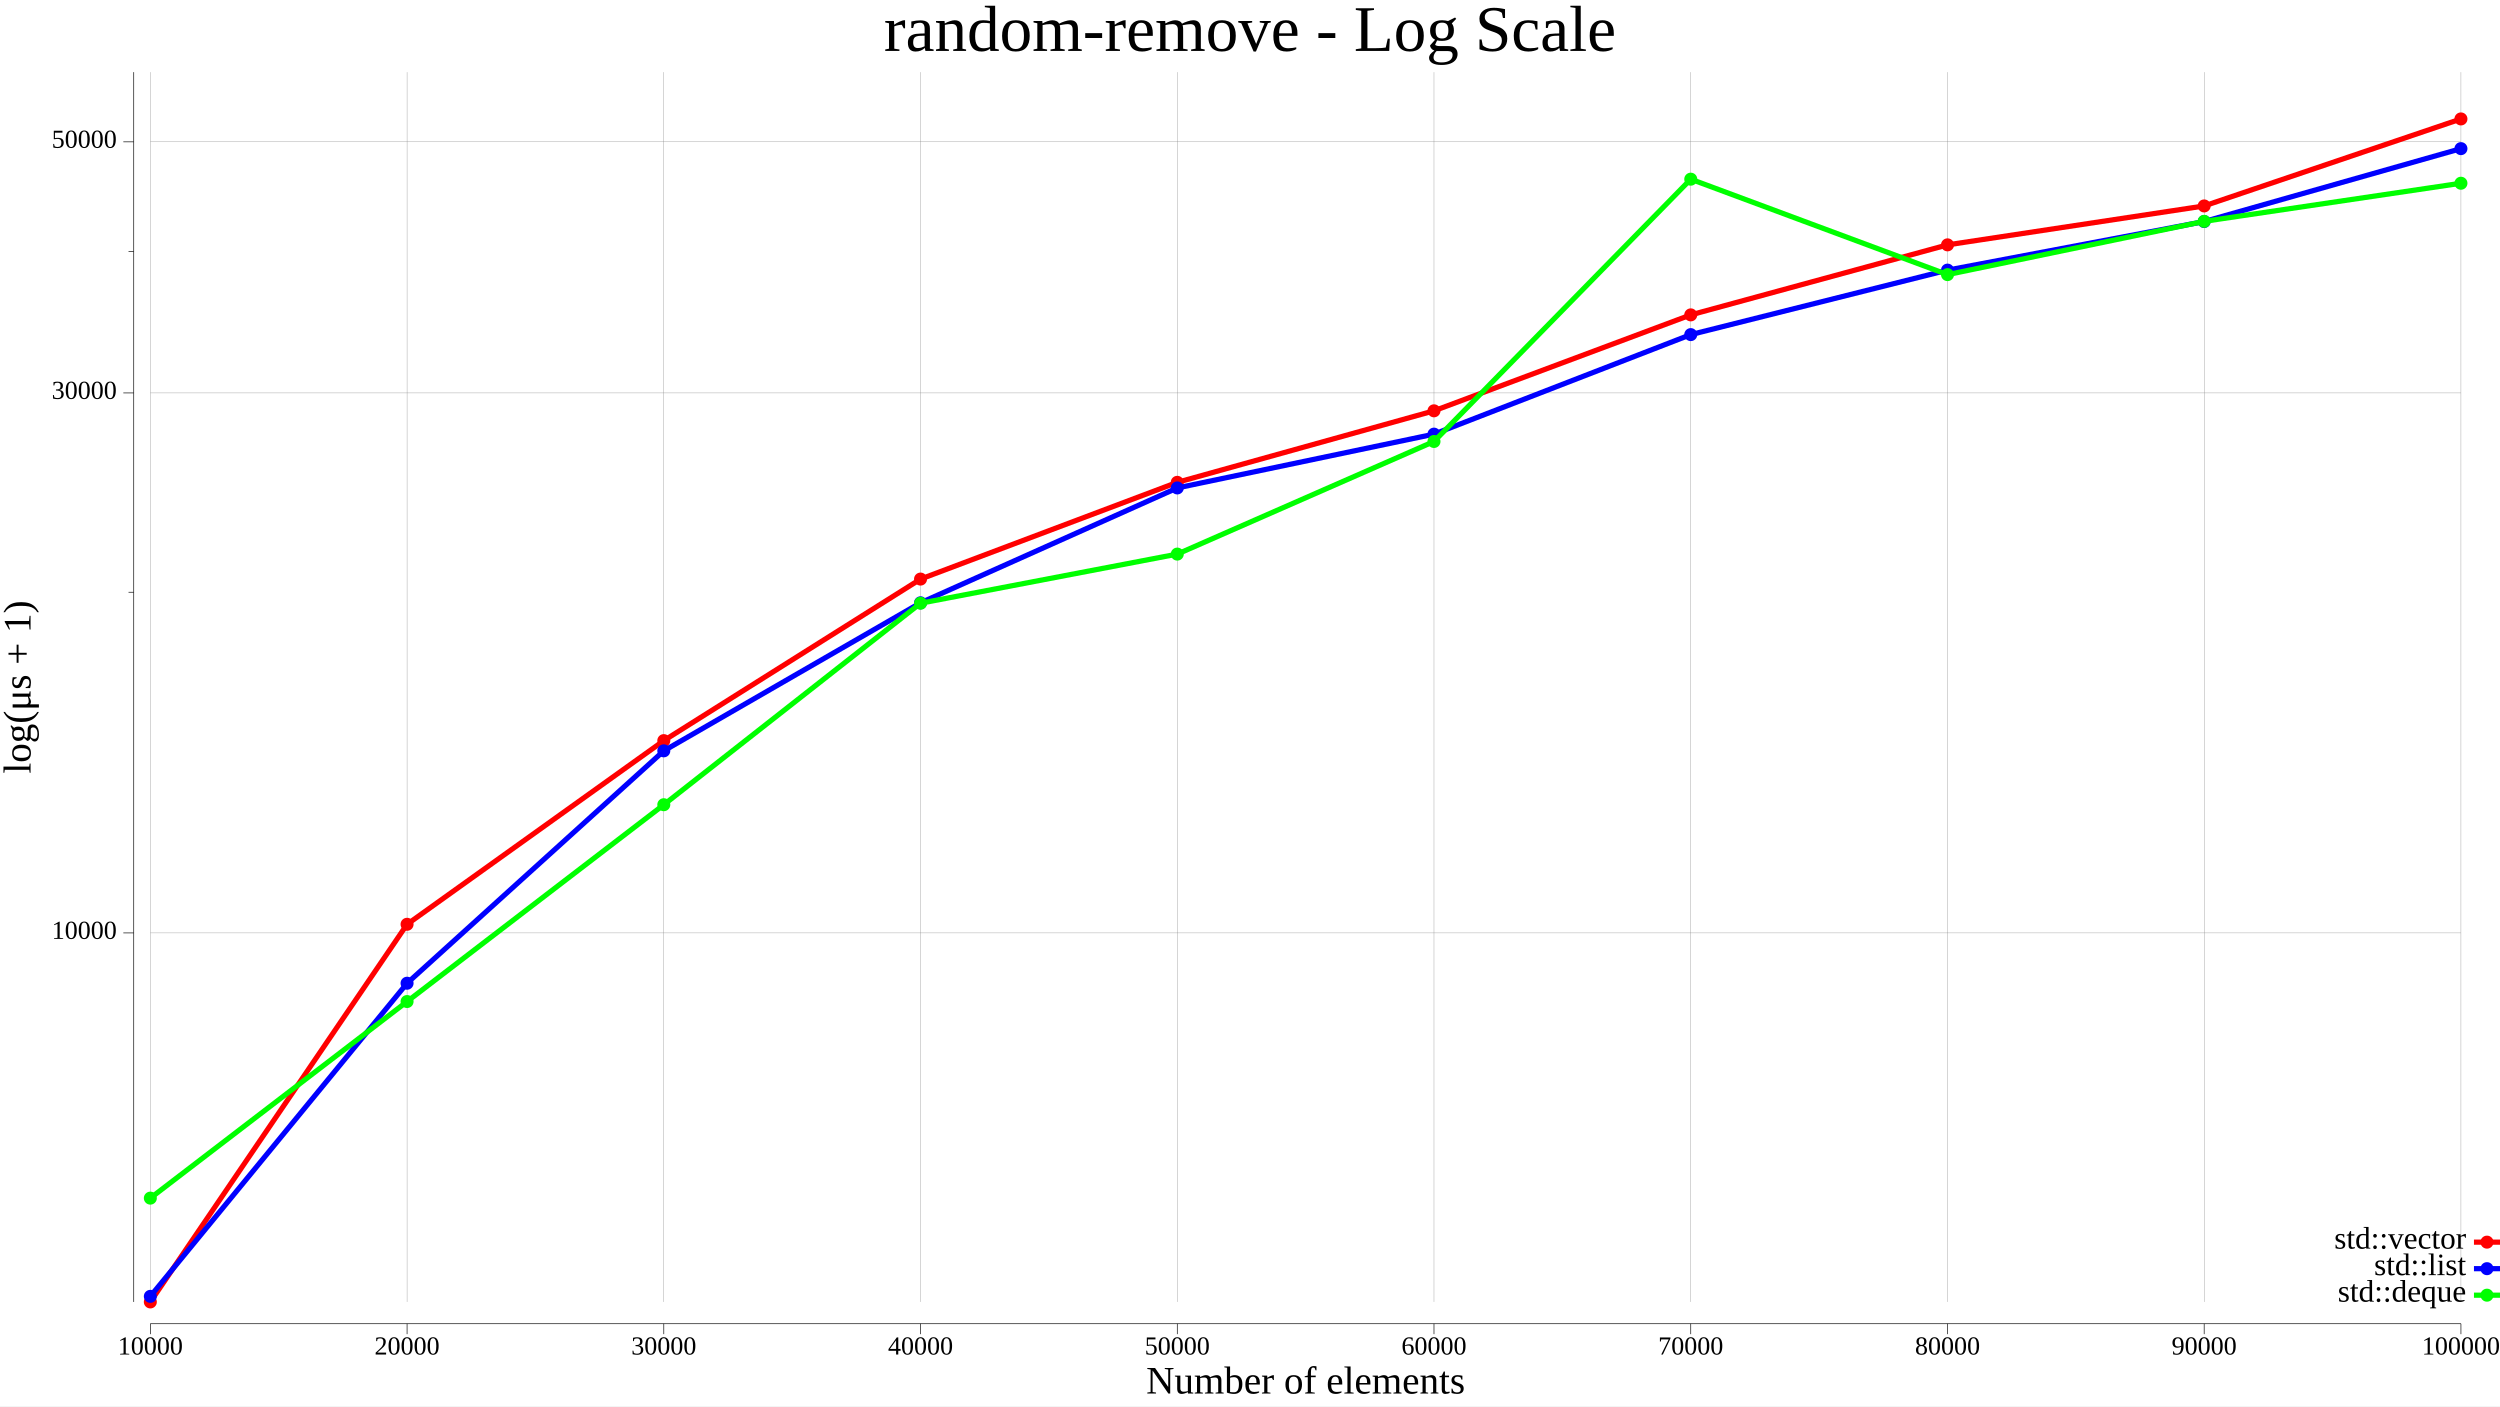
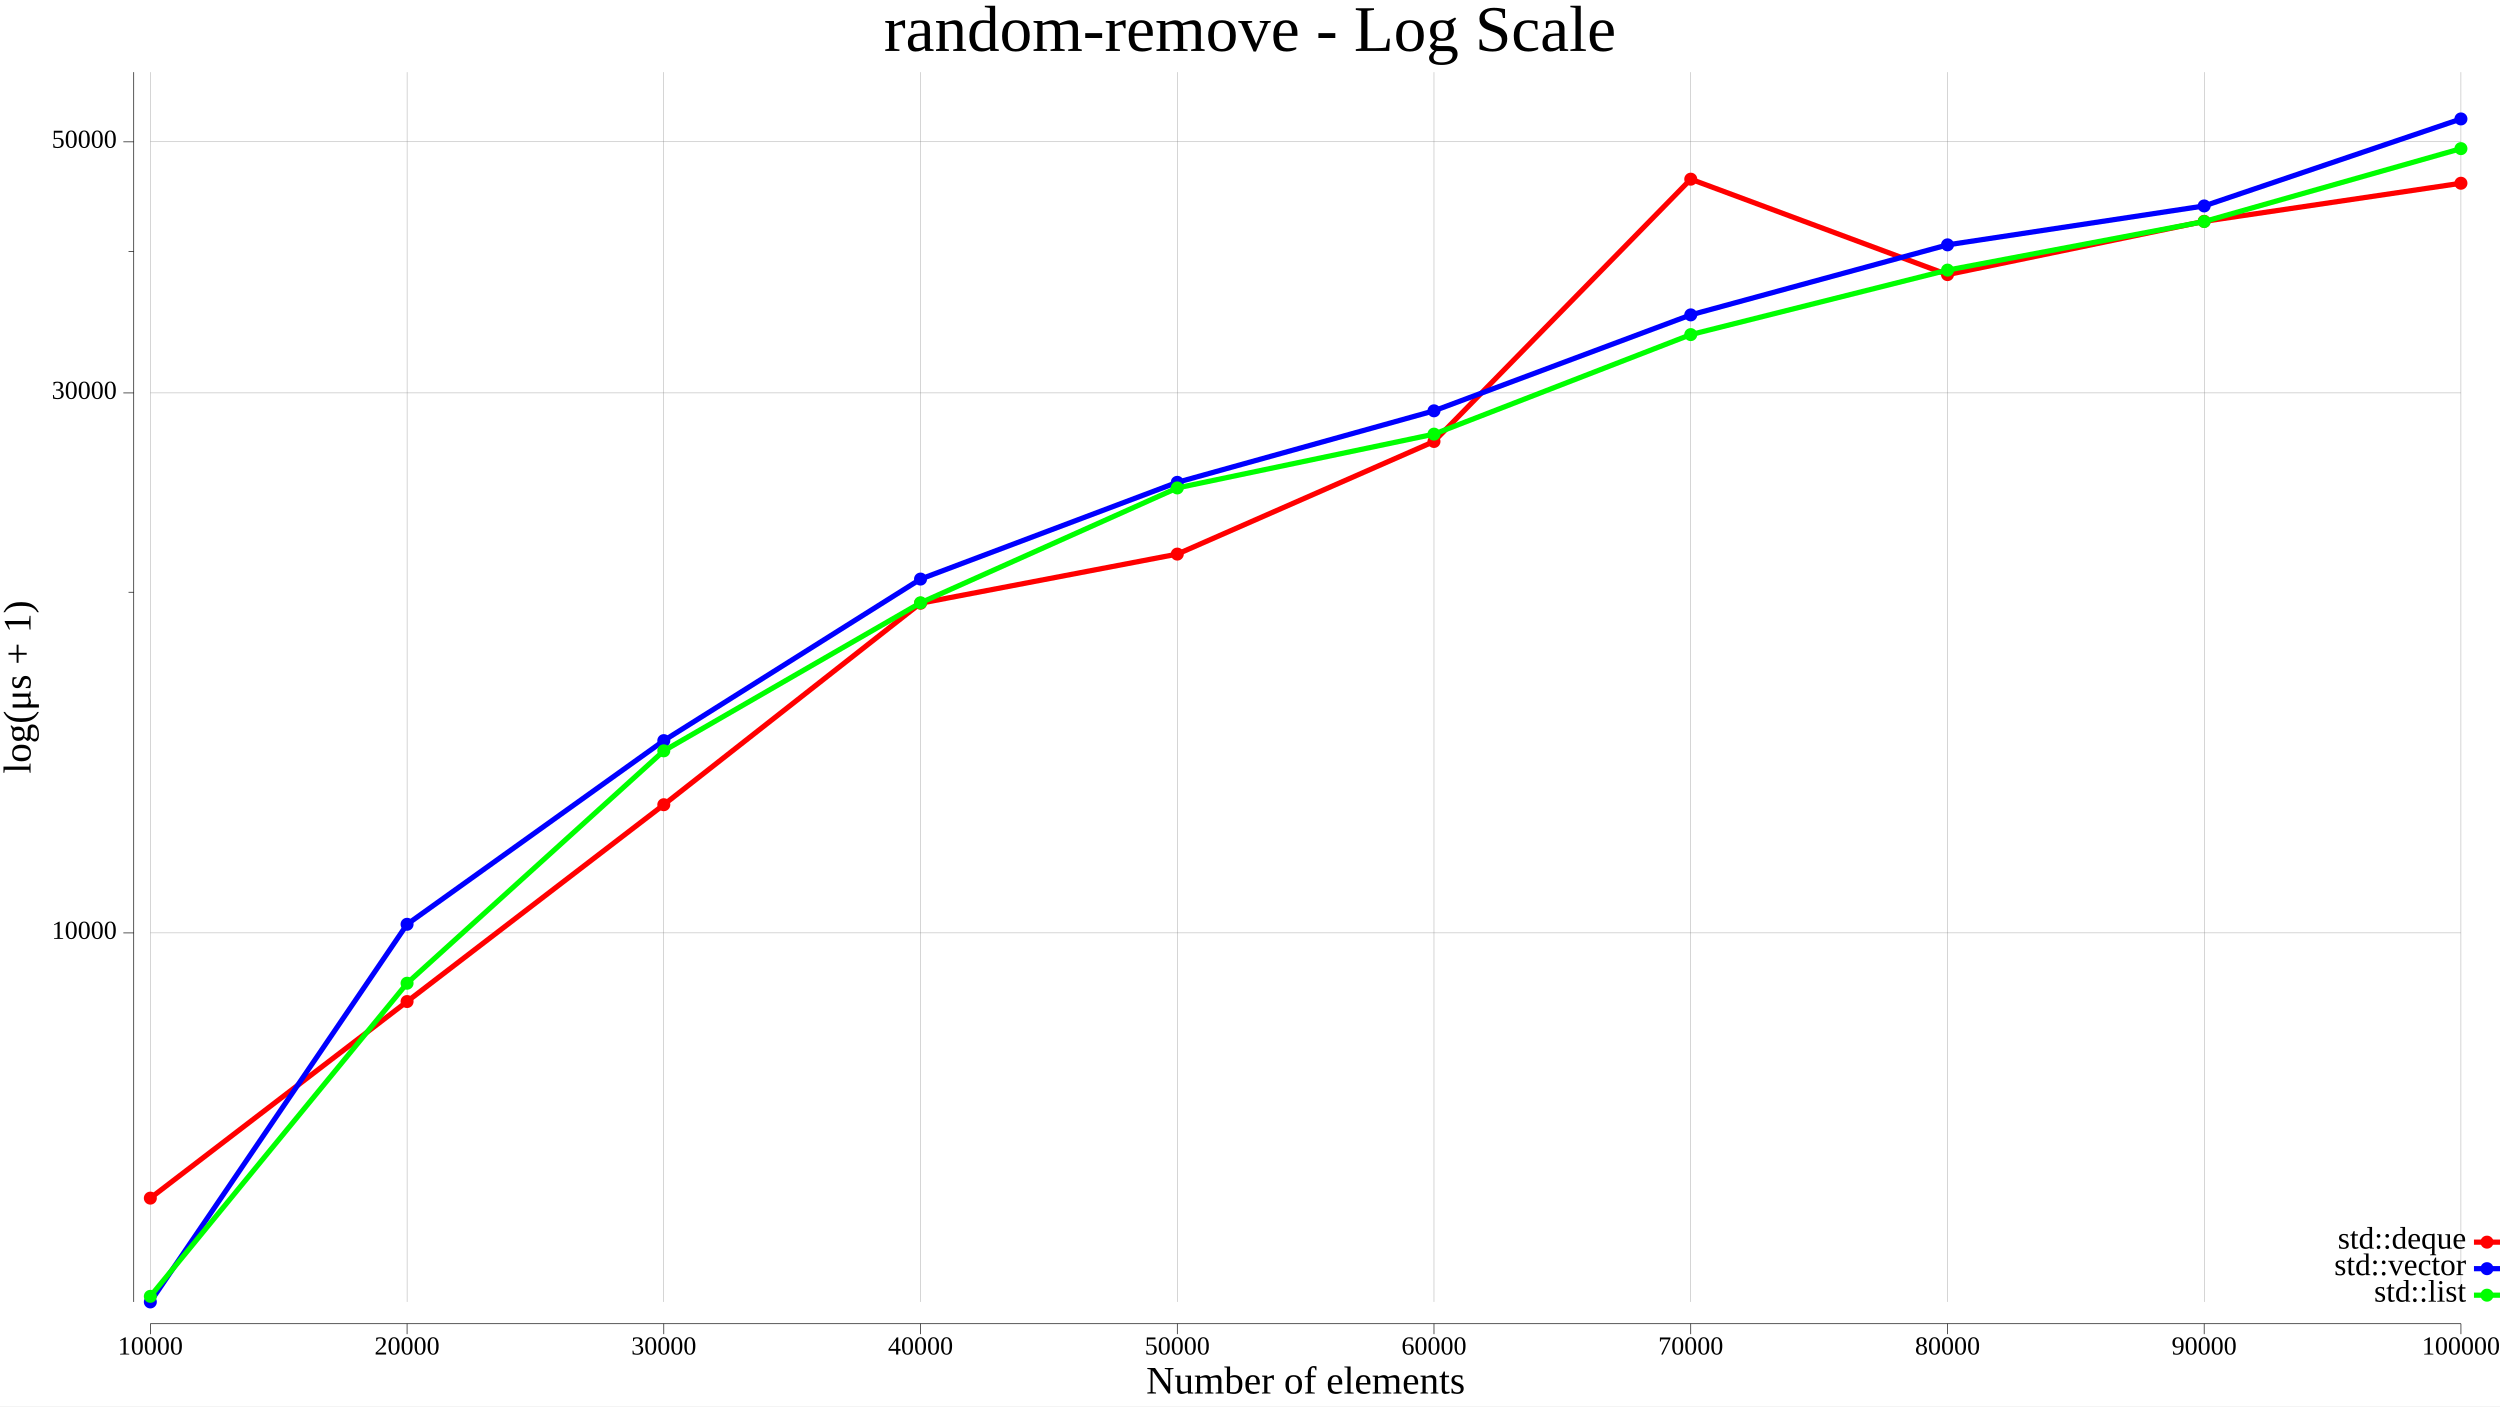
<svg xmlns="http://www.w3.org/2000/svg" width="1920pt" height="1080pt" viewBox="0 0 1920 1080">
  <g transform="scale(1, -1) translate(0, -1080)">
    <path d="M0,0L1920,0L1920,1080L0,1080Z" style="fill:#FFFFFF" />
    <text x="678.86" y="-1040.9" transform="scale(1, -1)" style="font-family:Liberation Serif;font-variant:normal;font-weight:normal;font-style:normal;font-size:50px">random-remove - Log Scale</text>
    <text x="880.27" y="-9.756" transform="scale(1, -1)" style="font-family:Liberation Serif;font-variant:normal;font-weight:normal;font-style:normal;font-size:30px">Number of elements</text>
    <text x="90.462" y="-39.727" transform="scale(1, -1)" style="font-family:Liberation Serif;font-variant:normal;font-weight:normal;font-style:normal;font-size:20px">10000</text>
    <text x="287.63" y="-39.727" transform="scale(1, -1)" style="font-family:Liberation Serif;font-variant:normal;font-weight:normal;font-style:normal;font-size:20px">20000</text>
    <text x="484.8" y="-39.727" transform="scale(1, -1)" style="font-family:Liberation Serif;font-variant:normal;font-weight:normal;font-style:normal;font-size:20px">30000</text>
    <text x="681.97" y="-39.727" transform="scale(1, -1)" style="font-family:Liberation Serif;font-variant:normal;font-weight:normal;font-style:normal;font-size:20px">40000</text>
    <text x="879.15" y="-39.727" transform="scale(1, -1)" style="font-family:Liberation Serif;font-variant:normal;font-weight:normal;font-style:normal;font-size:20px">50000</text>
    <text x="1076.3" y="-39.727" transform="scale(1, -1)" style="font-family:Liberation Serif;font-variant:normal;font-weight:normal;font-style:normal;font-size:20px">60000</text>
    <text x="1273.5" y="-39.727" transform="scale(1, -1)" style="font-family:Liberation Serif;font-variant:normal;font-weight:normal;font-style:normal;font-size:20px">70000</text>
    <text x="1470.7" y="-39.727" transform="scale(1, -1)" style="font-family:Liberation Serif;font-variant:normal;font-weight:normal;font-style:normal;font-size:20px">80000</text>
    <text x="1667.8" y="-39.727" transform="scale(1, -1)" style="font-family:Liberation Serif;font-variant:normal;font-weight:normal;font-style:normal;font-size:20px">90000</text>
    <text x="1860" y="-39.727" transform="scale(1, -1)" style="font-family:Liberation Serif;font-variant:normal;font-weight:normal;font-style:normal;font-size:20px">100000</text>
    <path d="M115.46,55.371L115.46,63.371" style="fill:none;stroke:#000000;stroke-width:0.5" />
    <path d="M312.63,55.371L312.63,63.371" style="fill:none;stroke:#000000;stroke-width:0.5" />
    <path d="M509.8,55.371L509.8,63.371" style="fill:none;stroke:#000000;stroke-width:0.5" />
    <path d="M706.97,55.371L706.97,63.371" style="fill:none;stroke:#000000;stroke-width:0.5" />
    <path d="M904.15,55.371L904.15,63.371" style="fill:none;stroke:#000000;stroke-width:0.5" />
    <path d="M1101.3,55.371L1101.3,63.371" style="fill:none;stroke:#000000;stroke-width:0.5" />
    <path d="M1298.5,55.371L1298.5,63.371" style="fill:none;stroke:#000000;stroke-width:0.5" />
    <path d="M1495.7,55.371L1495.7,63.371" style="fill:none;stroke:#000000;stroke-width:0.5" />
    <path d="M1692.8,55.371L1692.8,63.371" style="fill:none;stroke:#000000;stroke-width:0.5" />
    <path d="M1890,55.371L1890,63.371" style="fill:none;stroke:#000000;stroke-width:0.5" />
    <path d="M115.46,63.371L1890,63.371" style="fill:none;stroke:#000000;stroke-width:0.5" />
    <g transform="rotate(90)">
      <text x="485.87" y="23.467" transform="scale(1, -1)" style="font-family:Liberation Serif;font-variant:normal;font-weight:normal;font-style:normal;font-size:30px">log(μs + 1)</text>
    </g>
    <text x="39.712" y="-358.95" transform="scale(1, -1)" style="font-family:Liberation Serif;font-variant:normal;font-weight:normal;font-style:normal;font-size:20px">10000</text>
    <text x="39.712" y="-773.66" transform="scale(1, -1)" style="font-family:Liberation Serif;font-variant:normal;font-weight:normal;font-style:normal;font-size:20px">30000</text>
    <text x="39.712" y="-966.49" transform="scale(1, -1)" style="font-family:Liberation Serif;font-variant:normal;font-weight:normal;font-style:normal;font-size:20px">50000</text>
    <path d="M94.712,363.52L102.71,363.52" style="fill:none;stroke:#000000;stroke-width:0.5" />
    <path d="M94.712,778.23L102.71,778.23" style="fill:none;stroke:#000000;stroke-width:0.5" />
    <path d="M94.712,971.06L102.71,971.06" style="fill:none;stroke:#000000;stroke-width:0.5" />
    <path d="M98.712,625.17L102.71,625.17" style="fill:none;stroke:#000000;stroke-width:0.5" />
    <path d="M98.712,886.83L102.71,886.83" style="fill:none;stroke:#000000;stroke-width:0.5" />
    <path d="M102.71,80.11L102.71,1024.6" style="fill:none;stroke:#000000;stroke-width:0.5" />
    <path d="M115.46,80.11L115.46,1024.6" style="fill:none;stroke:#808080;stroke-width:0.25" />
    <path d="M312.63,80.11L312.63,1024.6" style="fill:none;stroke:#808080;stroke-width:0.25" />
    <path d="M509.8,80.11L509.8,1024.6" style="fill:none;stroke:#808080;stroke-width:0.25" />
    <path d="M706.97,80.11L706.97,1024.6" style="fill:none;stroke:#808080;stroke-width:0.25" />
    <path d="M904.15,80.11L904.15,1024.6" style="fill:none;stroke:#808080;stroke-width:0.25" />
    <path d="M1101.3,80.11L1101.3,1024.6" style="fill:none;stroke:#808080;stroke-width:0.25" />
    <path d="M1298.5,80.11L1298.5,1024.6" style="fill:none;stroke:#808080;stroke-width:0.25" />
    <path d="M1495.7,80.11L1495.7,1024.6" style="fill:none;stroke:#808080;stroke-width:0.25" />
    <path d="M1692.8,80.11L1692.8,1024.6" style="fill:none;stroke:#808080;stroke-width:0.25" />
    <path d="M1890,80.11L1890,1024.6" style="fill:none;stroke:#808080;stroke-width:0.25" />
    <path d="M115.46,363.52L1890,363.52" style="fill:none;stroke:#808080;stroke-width:0.25" />
    <path d="M115.46,778.23L1890,778.23" style="fill:none;stroke:#808080;stroke-width:0.25" />
    <path d="M115.46,971.06L1890,971.06" style="fill:none;stroke:#808080;stroke-width:0.25" />
-     <path d="M115.46,80.11L312.63,370.14L509.8,511.2L706.97,635.27L904.15,709.57L1101.3,764.49L1298.5,838.17L1495.7,891.95L1692.8,921.84L1890,988.66" style="fill:none;stroke:#FF0000;stroke-width:4" />
-     <path d="M120.46,80.11A5,5 0 1 1 110.46,80.11A5,5 0 1 1 120.46,80.11Z" style="fill:#FF0000" />
-     <path d="M317.63,370.14A5,5 0 1 1 307.63,370.14A5,5 0 1 1 317.63,370.14Z" style="fill:#FF0000" />
-     <path d="M514.8,511.2A5,5 0 1 1 504.8,511.2A5,5 0 1 1 514.8,511.2Z" style="fill:#FF0000" />
-     <path d="M711.97,635.27A5,5 0 1 1 701.97,635.27A5,5 0 1 1 711.97,635.27Z" style="fill:#FF0000" />
-     <path d="M909.15,709.57A5,5 0 1 1 899.15,709.57A5,5 0 1 1 909.15,709.57Z" style="fill:#FF0000" />
-     <path d="M1106.3,764.49A5,5 0 1 1 1096.3,764.49A5,5 0 1 1 1106.3,764.49Z" style="fill:#FF0000" />
-     <path d="M1303.5,838.17A5,5 0 1 1 1293.5,838.17A5,5 0 1 1 1303.5,838.17Z" style="fill:#FF0000" />
-     <path d="M1500.7,891.95A5,5 0 1 1 1490.7,891.95A5,5 0 1 1 1500.7,891.95Z" style="fill:#FF0000" />
-     <path d="M1697.8,921.84A5,5 0 1 1 1687.8,921.84A5,5 0 1 1 1697.8,921.84Z" style="fill:#FF0000" />
-     <path d="M1895,988.66A5,5 0 1 1 1885,988.66A5,5 0 1 1 1895,988.66Z" style="fill:#FF0000" />
-     <path d="M115.46,84.405L312.63,324.88L509.8,503.36L706.97,617.05L904.15,705.26L1101.3,746.58L1298.5,823.02L1495.7,872.55L1692.8,909.86L1890,965.85" style="fill:none;stroke:#0000FF;stroke-width:4" />
-     <path d="M120.46,84.405A5,5 0 1 1 110.46,84.405A5,5 0 1 1 120.46,84.405Z" style="fill:#0000FF" />
-     <path d="M317.63,324.88A5,5 0 1 1 307.63,324.88A5,5 0 1 1 317.63,324.88Z" style="fill:#0000FF" />
-     <path d="M514.8,503.36A5,5 0 1 1 504.8,503.36A5,5 0 1 1 514.8,503.36Z" style="fill:#0000FF" />
-     <path d="M711.97,617.05A5,5 0 1 1 701.97,617.05A5,5 0 1 1 711.97,617.05Z" style="fill:#0000FF" />
-     <path d="M909.15,705.26A5,5 0 1 1 899.15,705.26A5,5 0 1 1 909.15,705.26Z" style="fill:#0000FF" />
-     <path d="M1106.3,746.58A5,5 0 1 1 1096.3,746.58A5,5 0 1 1 1106.3,746.58Z" style="fill:#0000FF" />
-     <path d="M1303.5,823.02A5,5 0 1 1 1293.5,823.02A5,5 0 1 1 1303.5,823.02Z" style="fill:#0000FF" />
-     <path d="M1500.7,872.55A5,5 0 1 1 1490.7,872.55A5,5 0 1 1 1500.7,872.55Z" style="fill:#0000FF" />
-     <path d="M1697.8,909.86A5,5 0 1 1 1687.8,909.86A5,5 0 1 1 1697.8,909.86Z" style="fill:#0000FF" />
-     <path d="M1895,965.85A5,5 0 1 1 1885,965.85A5,5 0 1 1 1895,965.85Z" style="fill:#0000FF" />
-     <path d="M115.46,159.84L312.63,310.82L509.8,461.98L706.97,616.72L904.15,654.45L1101.3,740.94L1298.5,942.39L1495.7,869.09L1692.8,910L1890,939.27" style="fill:none;stroke:#00FF00;stroke-width:4" />
-     <path d="M120.46,159.84A5,5 0 1 1 110.46,159.84A5,5 0 1 1 120.46,159.84Z" style="fill:#00FF00" />
-     <path d="M317.63,310.82A5,5 0 1 1 307.63,310.82A5,5 0 1 1 317.63,310.82Z" style="fill:#00FF00" />
-     <path d="M514.8,461.98A5,5 0 1 1 504.8,461.98A5,5 0 1 1 514.8,461.98Z" style="fill:#00FF00" />
-     <path d="M711.97,616.72A5,5 0 1 1 701.97,616.72A5,5 0 1 1 711.97,616.72Z" style="fill:#00FF00" />
-     <path d="M909.15,654.45A5,5 0 1 1 899.15,654.45A5,5 0 1 1 909.15,654.45Z" style="fill:#00FF00" />
-     <path d="M1106.3,740.94A5,5 0 1 1 1096.3,740.94A5,5 0 1 1 1106.3,740.94Z" style="fill:#00FF00" />
-     <path d="M1303.5,942.39A5,5 0 1 1 1293.5,942.39A5,5 0 1 1 1303.5,942.39Z" style="fill:#00FF00" />
-     <path d="M1500.7,869.09A5,5 0 1 1 1490.7,869.09A5,5 0 1 1 1500.7,869.09Z" style="fill:#00FF00" />
-     <path d="M1697.8,910A5,5 0 1 1 1687.8,910A5,5 0 1 1 1697.8,910Z" style="fill:#00FF00" />
-     <path d="M1895,939.27A5,5 0 1 1 1885,939.27A5,5 0 1 1 1895,939.27Z" style="fill:#00FF00" />
+     <path d="M115.46,159.84L312.63,310.82L509.8,461.98L706.97,616.72L904.15,654.45L1101.3,740.94L1298.5,942.39L1495.7,869.09L1692.8,910L1890,939.27" style="fill:none;stroke:#FF0000;stroke-width:4" />
+     <path d="M120.46,159.84A5,5 0 1 1 110.46,159.84A5,5 0 1 1 120.46,159.84Z" style="fill:#FF0000" />
+     <path d="M317.63,310.82A5,5 0 1 1 307.63,310.82A5,5 0 1 1 317.63,310.82Z" style="fill:#FF0000" />
+     <path d="M514.8,461.98A5,5 0 1 1 504.8,461.98A5,5 0 1 1 514.8,461.98Z" style="fill:#FF0000" />
+     <path d="M711.97,616.72A5,5 0 1 1 701.97,616.72A5,5 0 1 1 711.97,616.72Z" style="fill:#FF0000" />
+     <path d="M909.15,654.45A5,5 0 1 1 899.15,654.45A5,5 0 1 1 909.15,654.45Z" style="fill:#FF0000" />
+     <path d="M1106.3,740.94A5,5 0 1 1 1096.3,740.94A5,5 0 1 1 1106.3,740.94Z" style="fill:#FF0000" />
+     <path d="M1303.5,942.39A5,5 0 1 1 1293.5,942.39A5,5 0 1 1 1303.5,942.39Z" style="fill:#FF0000" />
+     <path d="M1500.7,869.09A5,5 0 1 1 1490.7,869.09A5,5 0 1 1 1500.7,869.09Z" style="fill:#FF0000" />
+     <path d="M1697.8,910A5,5 0 1 1 1687.8,910A5,5 0 1 1 1697.8,910Z" style="fill:#FF0000" />
+     <path d="M1895,939.27A5,5 0 1 1 1885,939.27A5,5 0 1 1 1895,939.27Z" style="fill:#FF0000" />
+     <path d="M115.46,80.11L312.63,370.14L509.8,511.2L706.97,635.27L904.15,709.57L1101.3,764.49L1298.5,838.17L1495.7,891.95L1692.8,921.84L1890,988.66" style="fill:none;stroke:#0000FF;stroke-width:4" />
+     <path d="M120.46,80.11A5,5 0 1 1 110.46,80.11A5,5 0 1 1 120.46,80.11Z" style="fill:#0000FF" />
+     <path d="M317.63,370.14A5,5 0 1 1 307.63,370.14A5,5 0 1 1 317.63,370.14Z" style="fill:#0000FF" />
+     <path d="M514.8,511.2A5,5 0 1 1 504.8,511.2A5,5 0 1 1 514.8,511.2Z" style="fill:#0000FF" />
+     <path d="M711.97,635.27A5,5 0 1 1 701.97,635.27A5,5 0 1 1 711.97,635.27Z" style="fill:#0000FF" />
+     <path d="M909.15,709.57A5,5 0 1 1 899.15,709.57A5,5 0 1 1 909.15,709.57Z" style="fill:#0000FF" />
+     <path d="M1106.3,764.49A5,5 0 1 1 1096.3,764.49A5,5 0 1 1 1106.3,764.49Z" style="fill:#0000FF" />
+     <path d="M1303.5,838.17A5,5 0 1 1 1293.5,838.17A5,5 0 1 1 1303.5,838.17Z" style="fill:#0000FF" />
+     <path d="M1500.7,891.95A5,5 0 1 1 1490.7,891.95A5,5 0 1 1 1500.7,891.95Z" style="fill:#0000FF" />
+     <path d="M1697.8,921.84A5,5 0 1 1 1687.8,921.84A5,5 0 1 1 1697.8,921.84Z" style="fill:#0000FF" />
+     <path d="M1895,988.66A5,5 0 1 1 1885,988.66A5,5 0 1 1 1895,988.66Z" style="fill:#0000FF" />
+     <path d="M115.46,84.405L312.63,324.88L509.8,503.36L706.97,617.05L904.15,705.26L1101.3,746.58L1298.5,823.02L1495.7,872.55L1692.8,909.86L1890,965.85" style="fill:none;stroke:#00FF00;stroke-width:4" />
+     <path d="M120.46,84.405A5,5 0 1 1 110.46,84.405A5,5 0 1 1 120.46,84.405Z" style="fill:#00FF00" />
+     <path d="M317.63,324.88A5,5 0 1 1 307.63,324.88A5,5 0 1 1 317.63,324.88Z" style="fill:#00FF00" />
+     <path d="M514.8,503.36A5,5 0 1 1 504.8,503.36A5,5 0 1 1 514.8,503.36Z" style="fill:#00FF00" />
+     <path d="M711.97,617.05A5,5 0 1 1 701.97,617.05A5,5 0 1 1 711.97,617.05Z" style="fill:#00FF00" />
+     <path d="M909.15,705.26A5,5 0 1 1 899.15,705.26A5,5 0 1 1 909.15,705.26Z" style="fill:#00FF00" />
+     <path d="M1106.3,746.58A5,5 0 1 1 1096.3,746.58A5,5 0 1 1 1106.3,746.58Z" style="fill:#00FF00" />
+     <path d="M1303.5,823.02A5,5 0 1 1 1293.5,823.02A5,5 0 1 1 1303.5,823.02Z" style="fill:#00FF00" />
+     <path d="M1500.7,872.55A5,5 0 1 1 1490.7,872.55A5,5 0 1 1 1500.7,872.55Z" style="fill:#00FF00" />
+     <path d="M1697.8,909.86A5,5 0 1 1 1687.8,909.86A5,5 0 1 1 1697.8,909.86Z" style="fill:#00FF00" />
+     <path d="M1895,965.85A5,5 0 1 1 1885,965.85A5,5 0 1 1 1895,965.85Z" style="fill:#00FF00" />
    <path d="M1900,126.03L1920,126.03" style="fill:none;stroke:#FF0000;stroke-width:4" />
    <path d="M1915,126.03A5,5 0 1 1 1905,126.03A5,5 0 1 1 1915,126.03Z" style="fill:#FF0000" />
-     <text x="1792.7" y="-121.05" transform="scale(1, -1)" style="font-family:Liberation Serif;font-variant:normal;font-weight:normal;font-style:normal;font-size:24px">std::vector</text>
+     <text x="1795.4" y="-121.05" transform="scale(1, -1)" style="font-family:Liberation Serif;font-variant:normal;font-weight:normal;font-style:normal;font-size:24px">std::deque</text>
    <path d="M1900,105.66L1920,105.66" style="fill:none;stroke:#0000FF;stroke-width:4" />
    <path d="M1915,105.66A5,5 0 1 1 1905,105.66A5,5 0 1 1 1915,105.66Z" style="fill:#0000FF" />
-     <text x="1823.3" y="-100.69" transform="scale(1, -1)" style="font-family:Liberation Serif;font-variant:normal;font-weight:normal;font-style:normal;font-size:24px">std::list</text>
+     <text x="1792.7" y="-100.69" transform="scale(1, -1)" style="font-family:Liberation Serif;font-variant:normal;font-weight:normal;font-style:normal;font-size:24px">std::vector</text>
    <path d="M1900,85.294L1920,85.294" style="fill:none;stroke:#00FF00;stroke-width:4" />
    <path d="M1915,85.294A5,5 0 1 1 1905,85.294A5,5 0 1 1 1915,85.294Z" style="fill:#00FF00" />
-     <text x="1795.4" y="-80.319" transform="scale(1, -1)" style="font-family:Liberation Serif;font-variant:normal;font-weight:normal;font-style:normal;font-size:24px">std::deque</text>
+     <text x="1823.3" y="-80.319" transform="scale(1, -1)" style="font-family:Liberation Serif;font-variant:normal;font-weight:normal;font-style:normal;font-size:24px">std::list</text>
  </g>
</svg>
